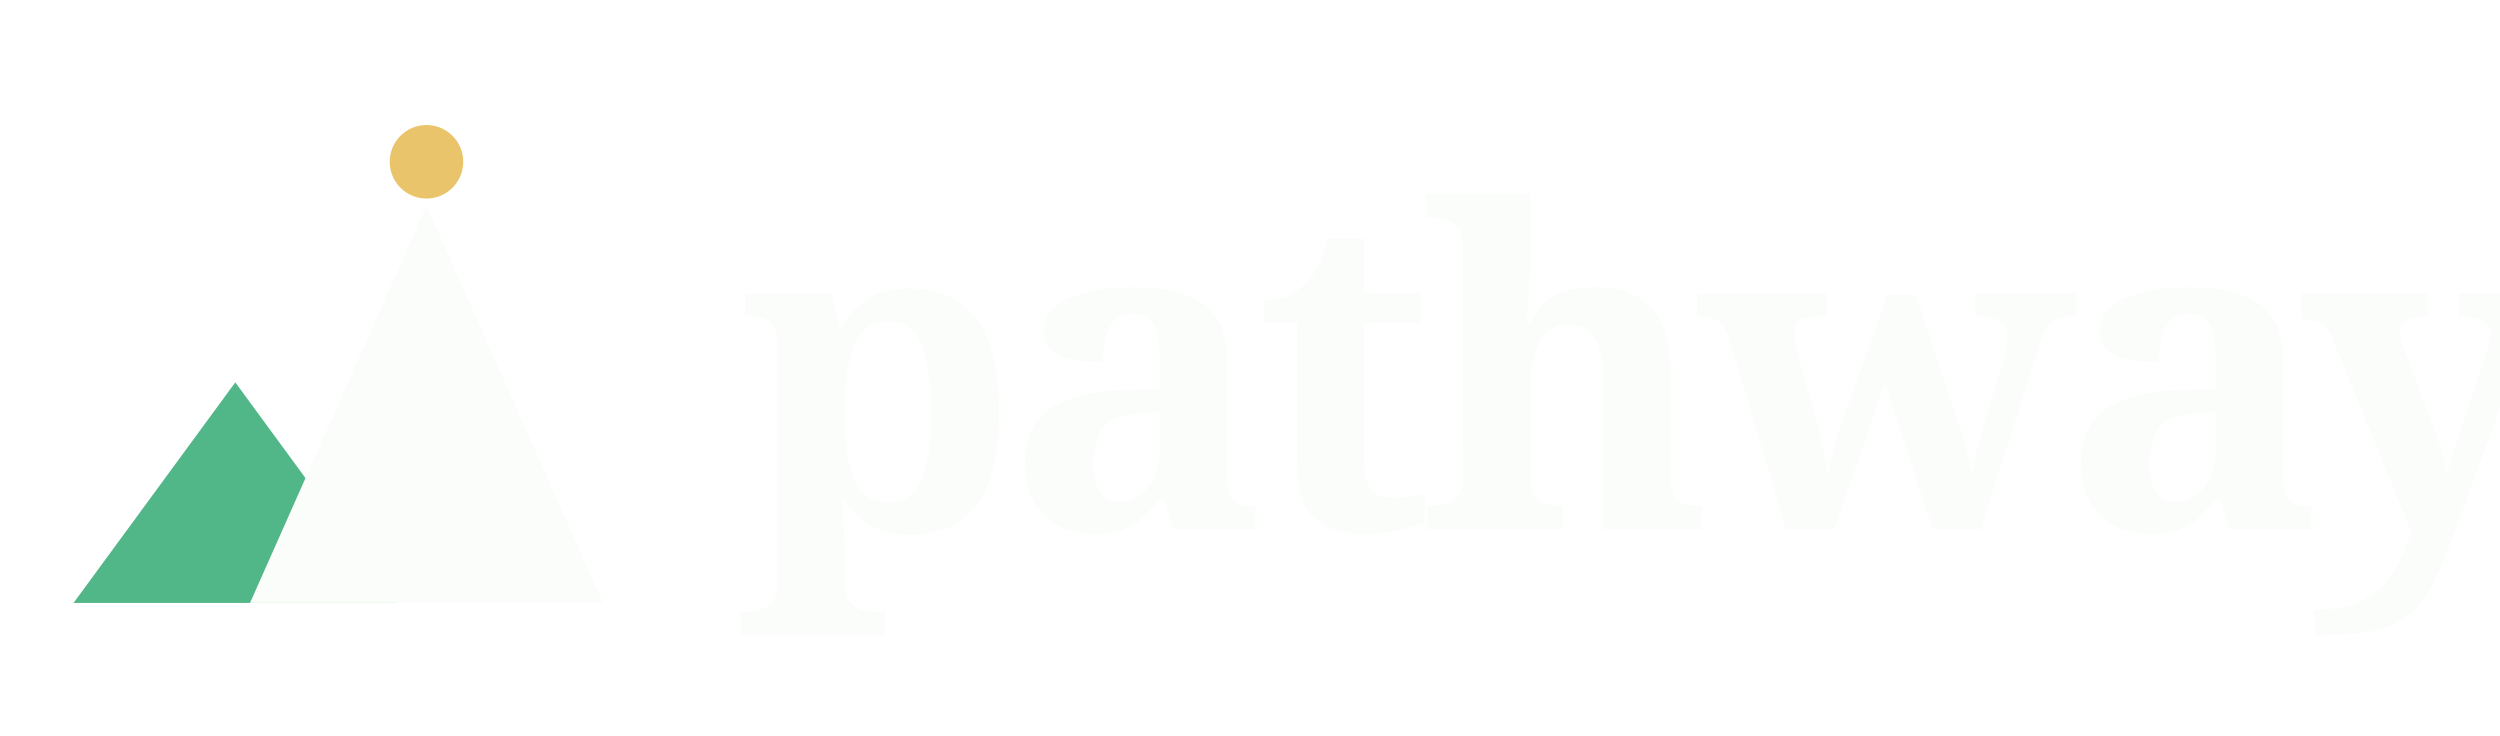
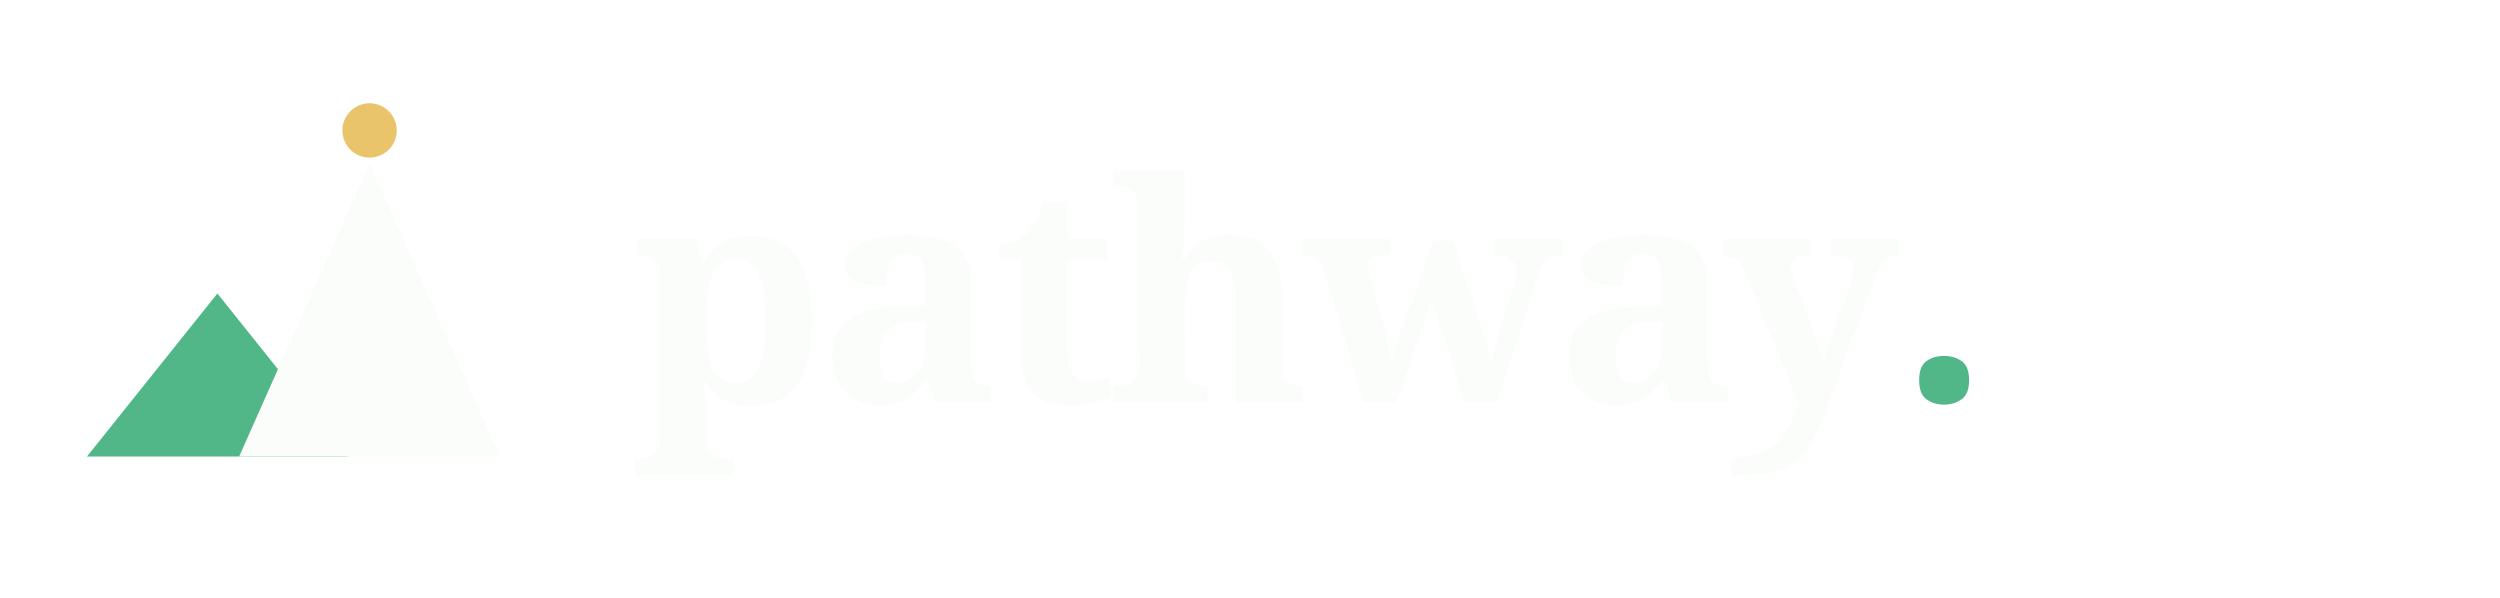
- <svg xmlns="http://www.w3.org/2000/svg" viewBox="0 0 340 100" width="1020" height="300" font-family="'Fraunces', Georgia, serif">
-   <polygon points="10,82 32,52 54,82" fill="#52B788" />
-   <polygon points="34,82 58,28 82,82" fill="#FAFDF9" />
-   <circle cx="58" cy="22" r="5" fill="#E9C46A" />
-   <text x="100" y="72" font-size="60" font-weight="600" fill="#FAFDF9" letter-spacing="-2">pathway<tspan fill="#52B788">.</tspan>
+ <svg xmlns="http://www.w3.org/2000/svg" viewBox="0 0 460 110" width="1380" height="330">
+   <polygon points="16,84 40,54 64,84" fill="#52B788" />
+   <polygon points="44,84 68,30 92,84" fill="#FAFDF9" />
+   <circle cx="68" cy="24" r="5" fill="#E9C46A" />
+   <text x="116" y="74" textLength="330" lengthAdjust="spacingAndGlyphs" style="font-family:'Fraunces',Georgia,serif;font-size:56px;font-weight:600;fill:#FAFDF9;letter-spacing:-1.5px;">pathway<tspan style="fill:#52B788;">.</tspan>
  </text>
</svg>
